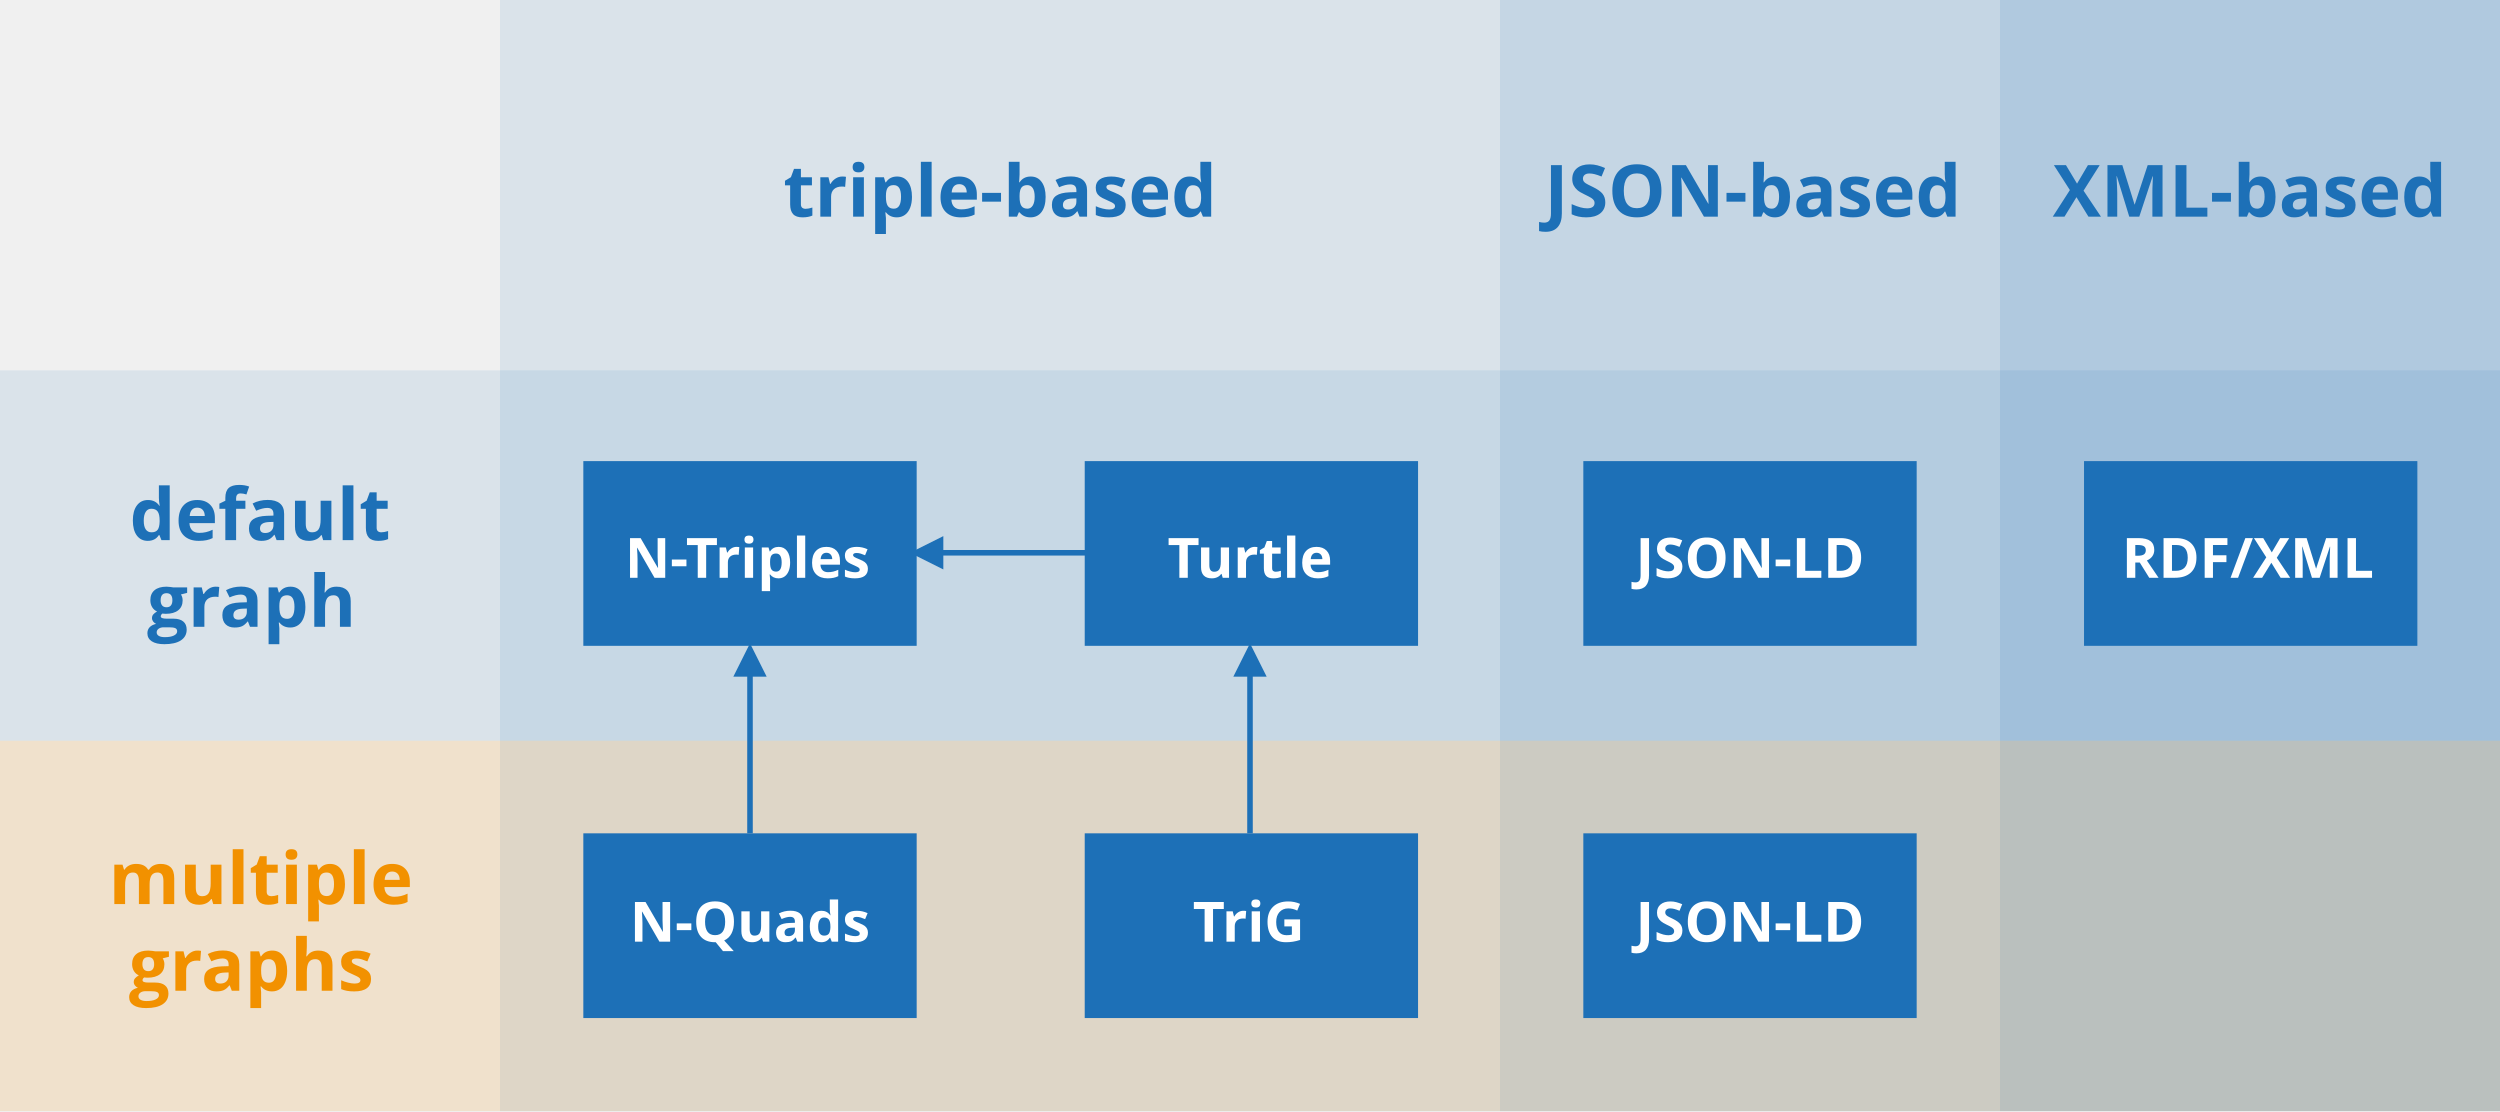
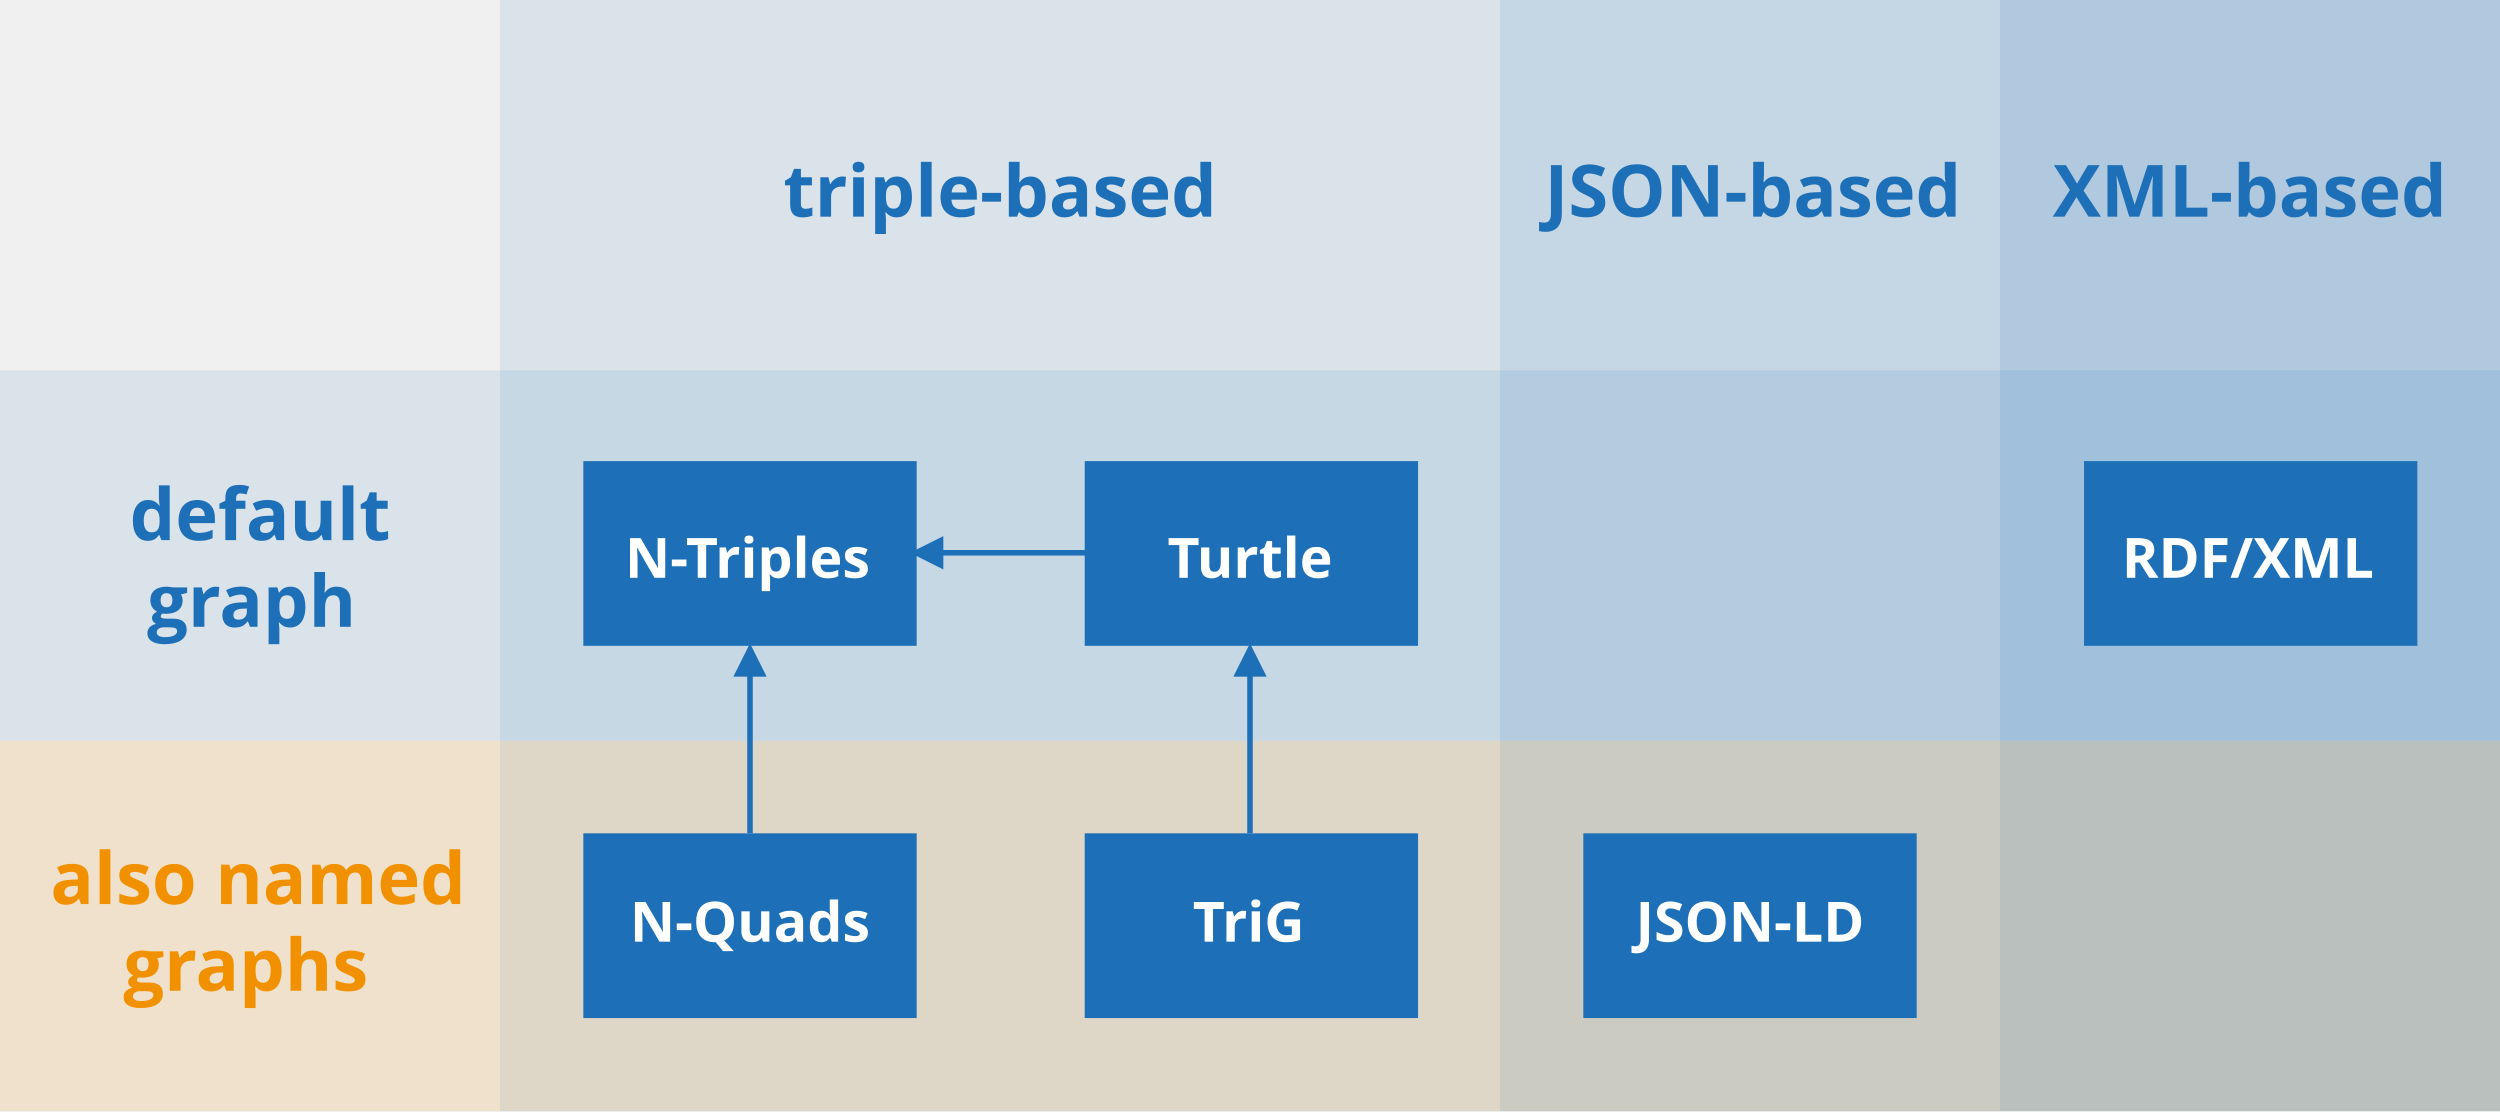
<svg xmlns="http://www.w3.org/2000/svg" version="1.1" width="900" height="400">
  <style>
@font-face{font-family:'Open Sans';src:local("Open Sans"),local("OpenSans"),url(../../_shared/fonts/OpenSans.woff2) format("woff2"),url(../../_shared/fonts/OpenSans.woff) format("woff")}@font-face{font-weight:700;font-family:'Open Sans';src:local("Open Sans Bold"),local("OpenSans-Bold"),url(../../_shared/fonts/OpenSans.Bold.woff2) format("woff2"),url(../../_shared/fonts/OpenSans.Bold.woff) format("woff")}@font-face{font-style:italic;font-family:'Open Sans';src:local("Open Sans Italic"),local("OpenSans-Italic"),url(../../_shared/fonts/OpenSans.Italic.woff2) format("woff2"),url(../../_shared/fonts/OpenSans.Italic.woff) format("woff")}@font-face{font-style:italic;font-weight:700;font-family:'Open Sans';src:local("Open Sans Bold Italic"),local("OpenSans-BoldItalic"),url(../../_shared/fonts/OpenSans.Bold.Italic.woff2) format("woff2"),url(../../_shared/fonts/OpenSans.Bold.Italic.woff) format("woff")}@font-face{font-weight:300;font-family:'Open Sans';src:local("Open Sans Light"),local("OpenSans-Light"),url(../../_shared/fonts/OpenSans.Light.woff2) format("woff2"),url(../../_shared/fonts/OpenSans.Light.woff) format("woff")}@font-face{font-family:'Source Code Pro';src:local("Source Code Pro"),local("SourceCodePro-Regular"),url(../../_shared/fonts/SourceCodePro.woff2) format("woff2"),url(../../_shared/fonts/SourceCodePro.woff) format("woff")}@font-face{font-weight:700;font-family:'Source Code Pro';src:local("Source Code Pro Bold"),local("SourceCodePro-Bold"),url(../../_shared/fonts/SourceCodePro.Bold.woff2) format("woff2"),url(../../_shared/fonts/SourceCodePro.Bold.woff) format("woff")}

text {
  font-family: 'Open Sans';
  font-weight: bold;
  font-size: 26px;
}
#formats text {
  fill: white;
  font-size: 20px;
}
#graphs * { fill: #F29100; }
#families *, #formats *, path { fill: #1D70B7; }
line {
  stroke: #1D70B7;
  stroke-width: 2px;
  marker-end: url(#triangle);
}
</style>
  <marker id="triangle" viewBox="0 0 10 10" refX="8" refY="5" markerWidth="8" markerHeight="6" orient="auto">
    <path d="M 0 0 L 10 5 L 0 10 z" />
  </marker>
  <g id="families">
    <rect x="180" width="360" height="400" fill-opacity="0.1" />
    <rect x="540" width="180" height="400" fill-opacity="0.2" />
    <rect x="720" width="180" height="400" fill-opacity="0.3" />
    <text x="282" y="78">triple-based</text>
    <text x="556" y="78">JSON-based</text>
    <text x="739" y="78">XML-based</text>
    <rect y="133.33" width="900" height="133.33" fill-opacity="0.1" />
    <text transform="translate(46.6543 194.459)">default <tspan x="6.33" y="31.2">graph</tspan>
    </text>
  </g>
  <g id="graphs">
    <rect y="266.66" width="900" height="133.33" fill-opacity="0.15" />
-     <text transform="translate(39.1289 325.459)">multiple<tspan x="7.29" y="31.2">graphs</tspan>
+     <text transform="translate(18.1289 325.459)">also named<tspan x="26.29" y="31.2">graphs</tspan>
    </text>
  </g>
  <g id="formats">
    <rect x="210" y="166" width="120" height="66.5" />
    <text x="225.01" y="208">N-Triples</text>
    <rect x="210" y="300" width="120" height="66.5" />
    <text x="226.78" y="339">N-Quads</text>
    <rect x="390.5" y="166" width="120" height="66.5" />
    <text x="420.29" y="208">Turtle</text>
    <rect x="390.5" y="300" width="120" height="66.5" />
    <text x="429.38" y="339">TriG</text>
-     <rect x="570" y="166" width="120" height="66.5" />
-     <text x="588.82" y="208">JSON-LD</text>
    <rect x="570" y="300" width="120" height="66.5" />
    <text x="588.82" y="339">JSON-LD</text>
    <rect x="750.25" y="166" width="120" height="66.5" />
    <text x="763.88" y="208">RDF/XML</text>
    <line x1="391" y1="199" x2="330" y2="199" />
    <line x1="270" y1="300" x2="270" y2="234" />
    <line x1="450" y1="300" x2="450" y2="234" />
  </g>
</svg>
